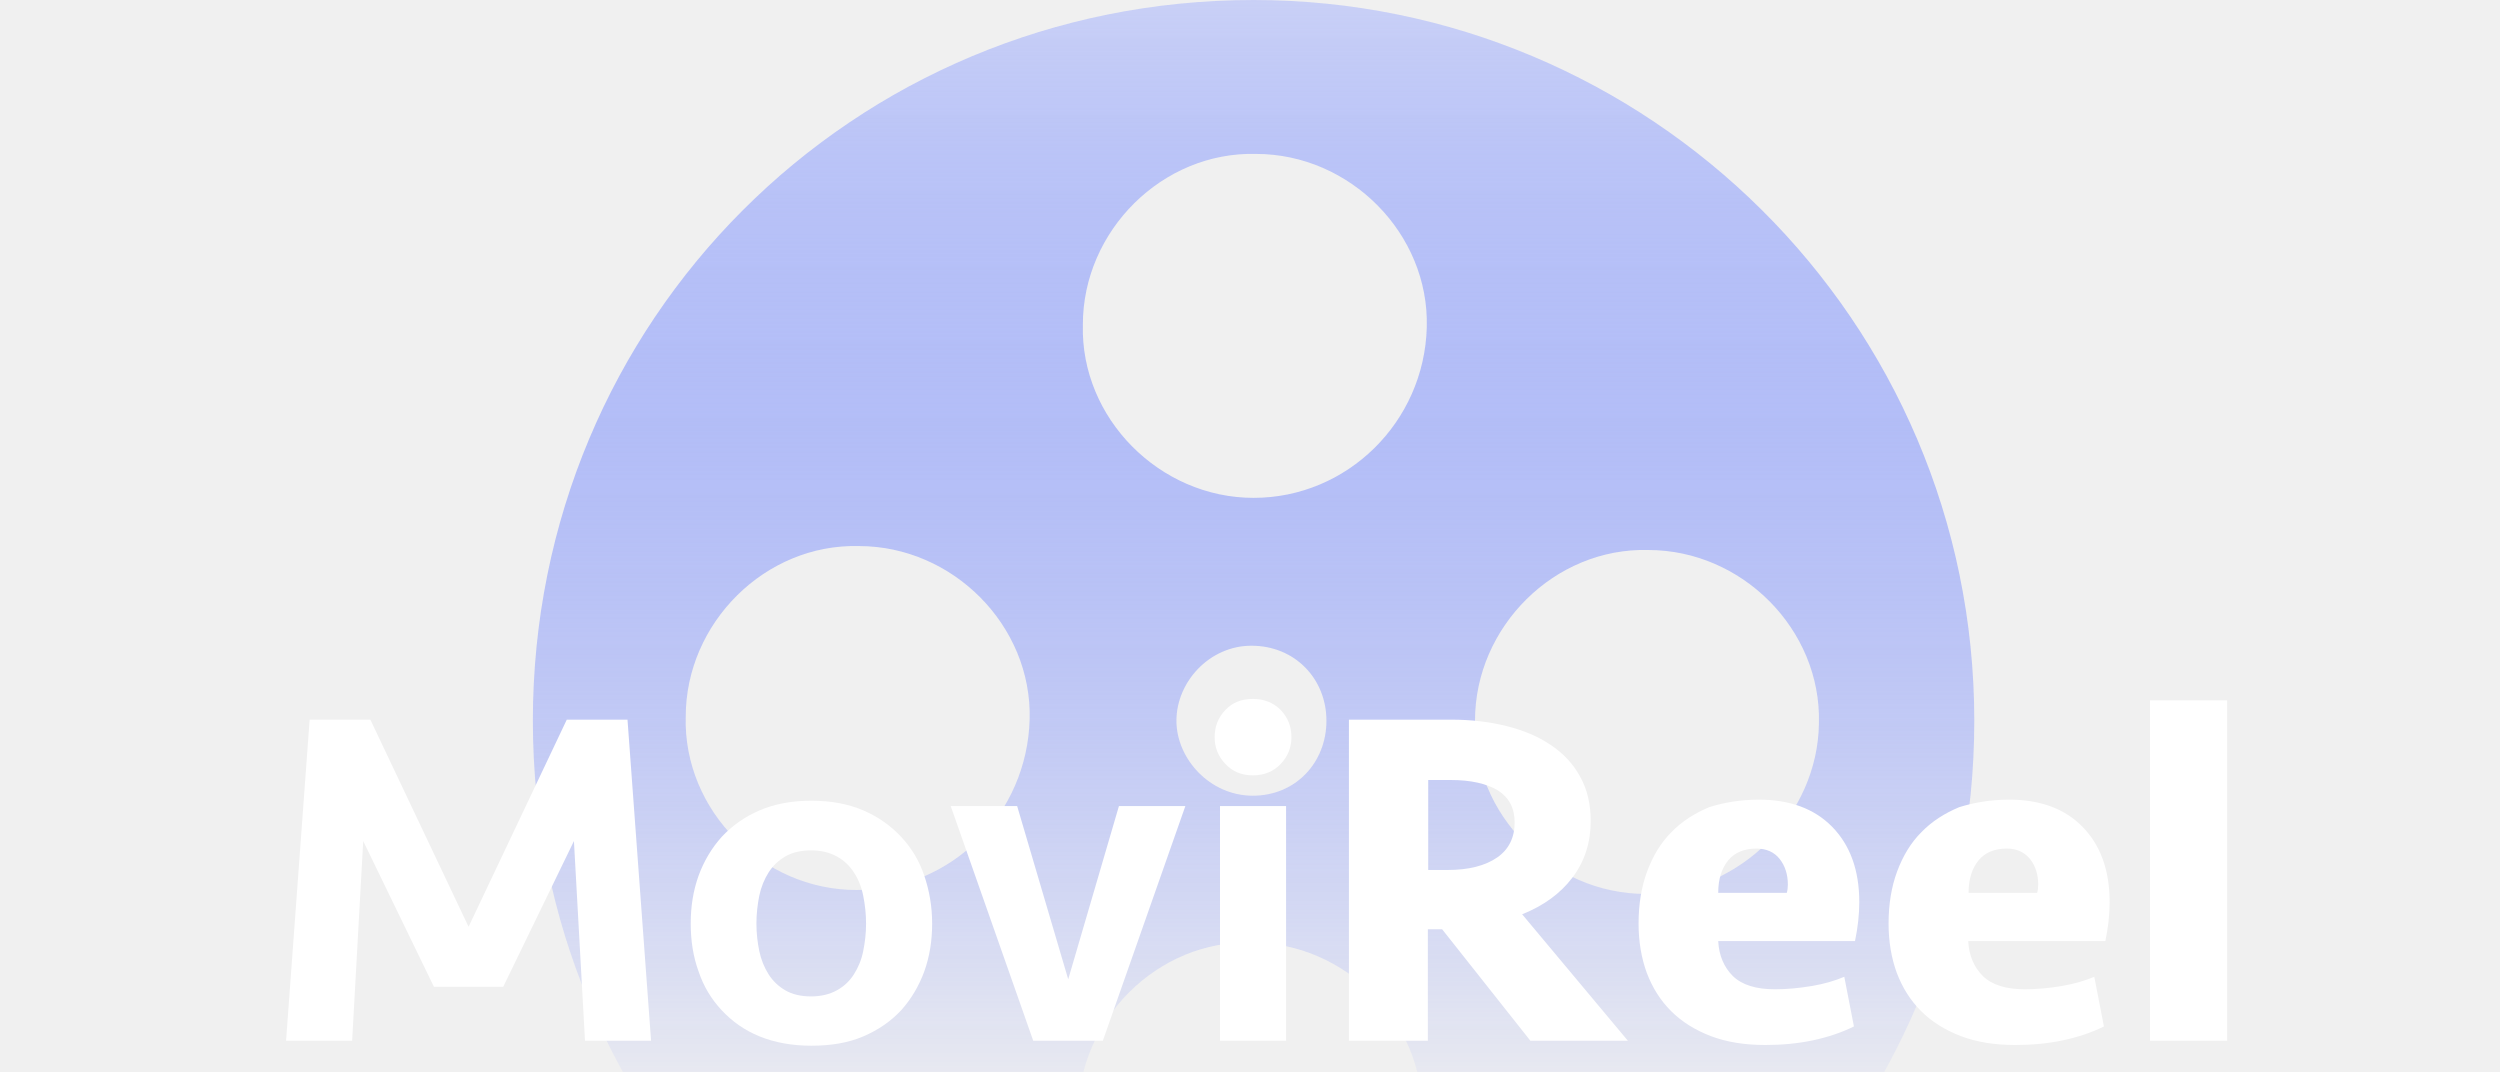
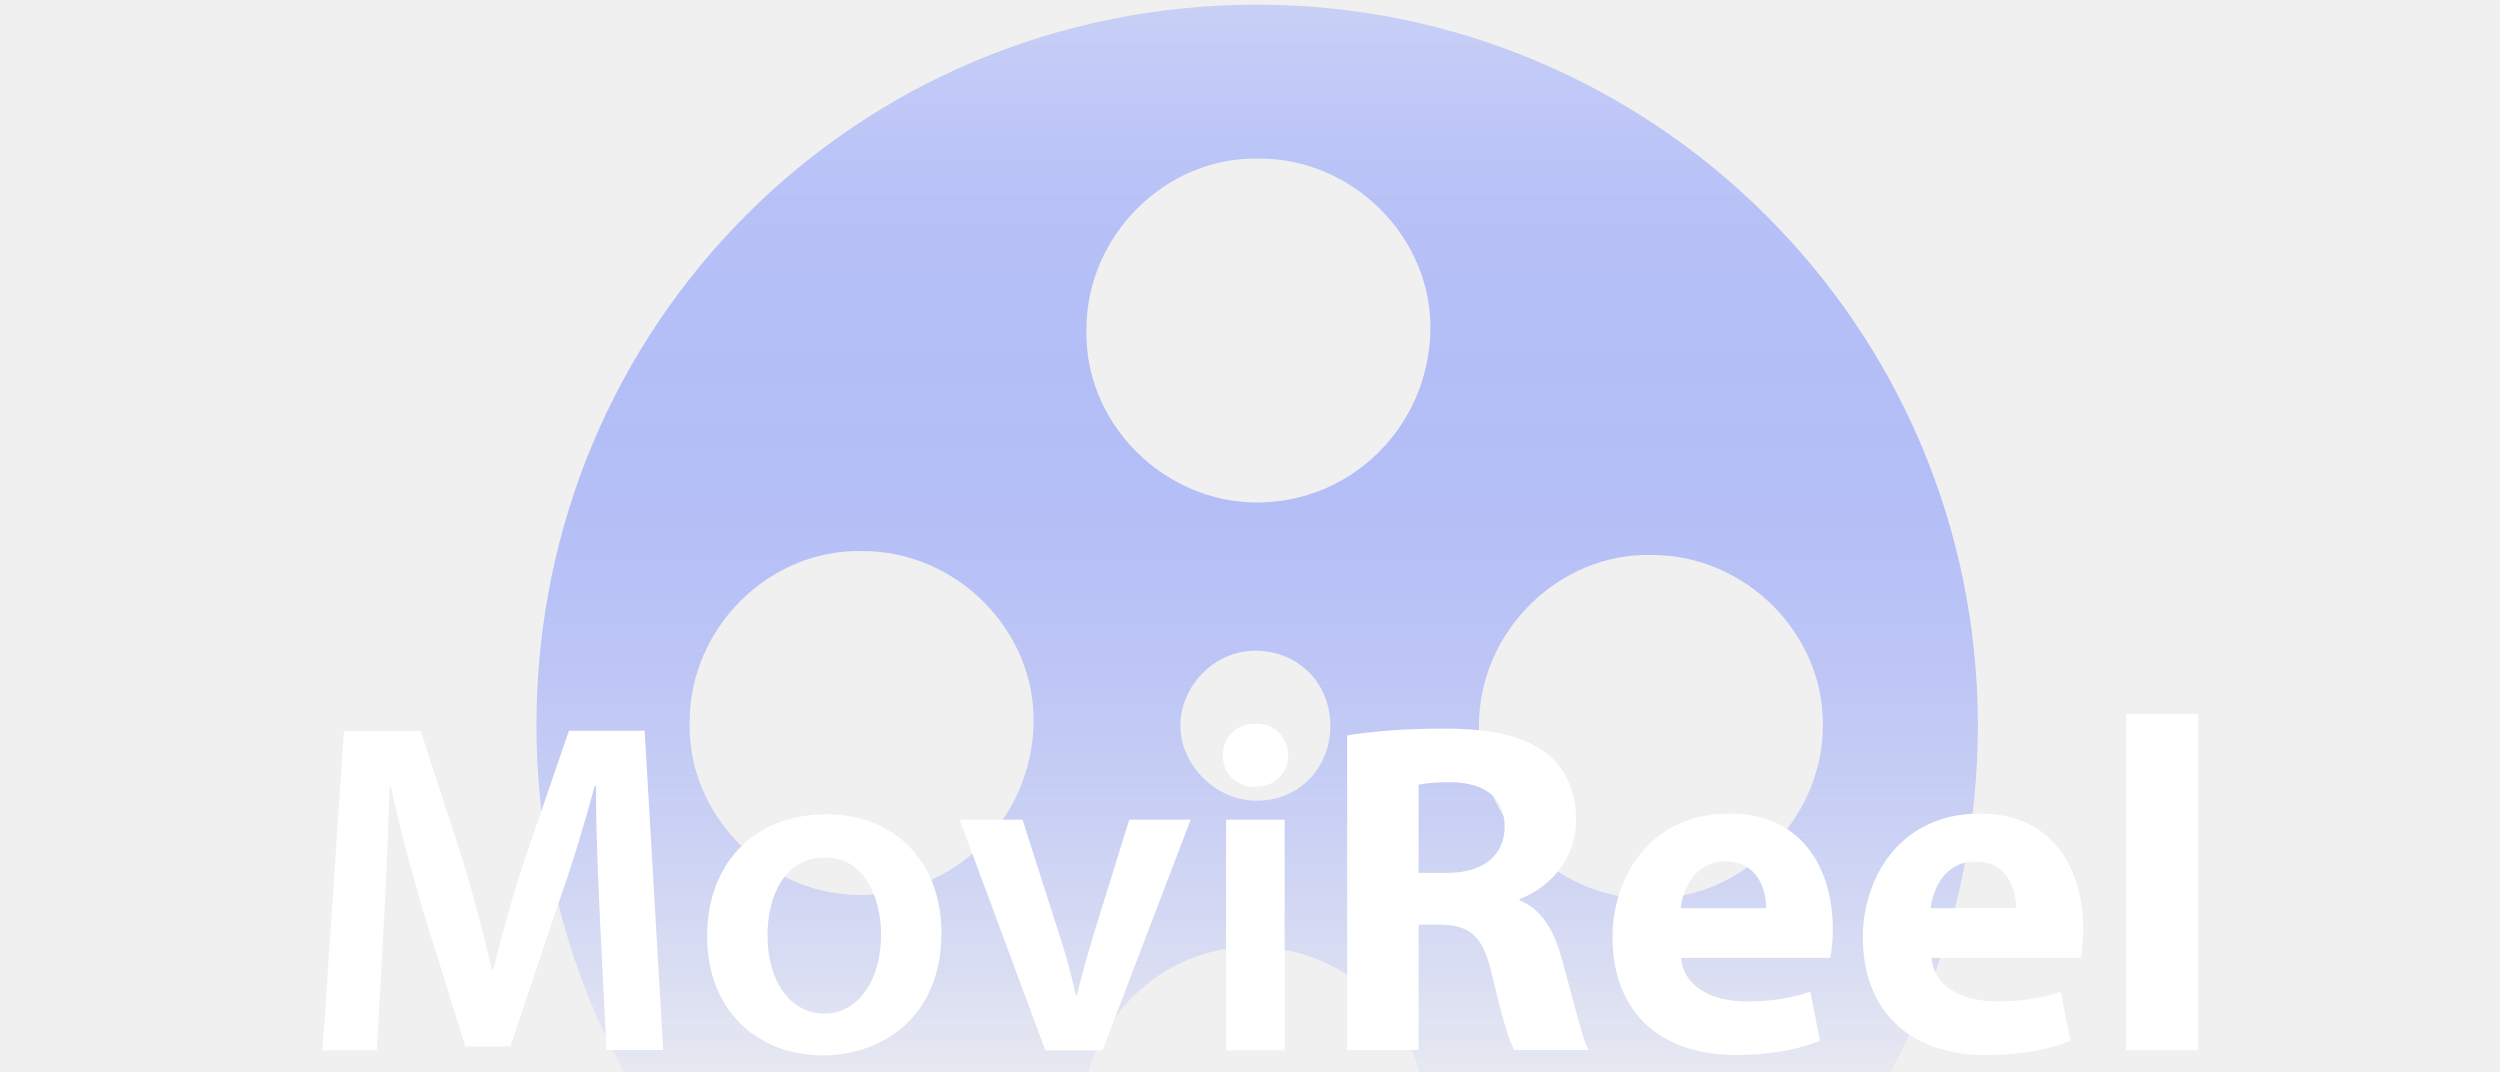
- <svg xmlns="http://www.w3.org/2000/svg" version="1.1" id="Layer_1" x="0px" y="0px" viewBox="949.9 431 700 300" enable-background="new 949.9 431 700 300" xml:space="preserve">
+ <svg xmlns="http://www.w3.org/2000/svg" version="1.1" id="Layer_1" x="0px" y="0px" viewBox="0 329.1 700 300" enable-background="new 0 329.1 700 300" xml:space="preserve">
+   <rect x="949.9" y="431" stroke="#000000" stroke-miterlimit="10" width="700" height="300" />
  <rect y="0" stroke="#000000" stroke-miterlimit="10" width="700" height="300" />
  <g>
-     <linearGradient id="SVGID_1_" gradientUnits="userSpaceOnUse" x1="140.3" y1="78.8" x2="140.3" y2="300" gradientTransform="matrix(1.8248 0 0 -1.8248 94.9818 547.4452)">
+     <linearGradient id="SVGID_1_" gradientUnits="userSpaceOnUse" x1="140.3" y1="78.8" x2="140.3" y2="300" gradientTransform="matrix(1.8248 0 0 -1.8248 94.9818 547.4453)">
      <stop offset="0.209" style="stop-color:#5A73FF;stop-opacity:0" />
      <stop offset="0.335" style="stop-color:#6078FF;stop-opacity:0.159" />
      <stop offset="0.5" style="stop-color:#7186FD;stop-opacity:0.368" />
      <stop offset="0.689" style="stop-color:#8C9DFB;stop-opacity:0.606" />
      <stop offset="0.892" style="stop-color:#B2BDF8;stop-opacity:0.864" />
      <stop offset="1" style="stop-color:#C9D0F6" />
    </linearGradient>
-     <path fill="url(#SVGID_1_)" d="M351,0C238.8,0,149.2,89.6,149.2,201.8S238.8,403.6,351,403.6s201.8-89.6,201.8-201.8S461.6,0,351,0   z M239.9,249.3c-26.3,0-48.5-22.3-47.8-48.5c0-26.3,22.3-48.5,48.5-47.8c26.3,0,48.5,22.3,47.8,48.5   C287.7,227.7,266.7,249.3,239.9,249.3z M349.7,360.2c-26.3,0-48.5-22.3-47.8-48.5c0-26.3,22.3-48.5,48.5-47.8   c26.3,0,48.5,22.3,47.8,48.5C398.8,337.6,376.2,360.2,349.7,360.2z M329.5,201.8c0-10.9,9.3-21,21-21c12.2,0,21,9.3,21,21   s-8.6,21-20.6,21S329.5,212.4,329.5,201.8z M351,139.4c-26.3,0-48.5-22.3-47.8-48.5c0-26.3,22.3-48.5,48.5-47.8   c26.3,0,48.5,22.3,47.8,48.5C398.8,118.2,377.3,139.4,351,139.4z M460.9,250.4c-26.3,0-48.5-22.3-47.8-48.5   c0-26.3,22.3-48.5,48.5-47.8c26.3,0,48.5,22.3,47.8,48.5C509,228.1,487.1,250.4,460.9,250.4z" />
+     <path fill="url(#SVGID_1_)" d="M351,0C238.8,0,149.2,89.6,149.2,201.8S238.8,403.6,351,403.6s201.8-89.6,201.8-201.8S461.6,0,351,0   z M239.9,249.3c-26.3,0-48.5-22.3-47.8-48.5c0-26.3,22.3-48.5,48.5-47.8c26.3,0,48.5,22.3,47.8,48.5   C287.7,227.7,266.7,249.3,239.9,249.3z M349.7,360.2c-26.3,0-48.5-22.3-47.8-48.5c0-26.3,22.3-48.5,48.5-47.8   c26.3,0,48.5,22.3,47.8,48.5C398.8,337.6,376.2,360.2,349.7,360.2z M329.5,201.8c0-10.9,9.3-21,21-21c12.2,0,21,9.3,21,21   c0,11.7-8.6,21-20.6,21S329.5,212.4,329.5,201.8z M351,139.4c-26.3,0-48.5-22.3-47.8-48.5c0-26.3,22.3-48.5,48.5-47.8   c26.3,0,48.5,22.3,47.8,48.5C398.8,118.2,377.3,139.4,351,139.4z M460.9,250.4c-26.3,0-48.5-22.3-47.8-48.5   c0-26.3,22.3-48.5,48.5-47.8c26.3,0,48.5,22.3,47.8,48.5C509,228.1,487.1,250.4,460.9,250.4z" />
  </g>
  <text transform="matrix(1 0 0 1 89.8631 294.9119)" fill="#FFFFFF" font-family="'MyriadPro-Regular'" font-size="133.861">Movi</text>
  <text transform="matrix(1 0 0 1 366.6887 294.9119)" fill="#FFFFFF" font-family="'MyriadPro-Semibold'" font-size="133.861">Reel</text>
-   <text transform="matrix(1 0 0 1 161.501 494.7031)" fill="#FFFFFF" font-family="'MyriadPro-Regular'" font-size="133.861">Movi</text>
-   <text transform="matrix(1 0 0 1 438.3267 494.7031)" fill="#FFFFFF" font-family="'MyriadPro-Semibold'" font-size="133.861">Reel</text>
-   <rect x="921" y="40.7" stroke="#000000" stroke-miterlimit="10" width="700" height="300" />
  <g>
-     <linearGradient id="SVGID_2_" gradientUnits="userSpaceOnUse" x1="645.028" y1="56.523" x2="645.028" y2="277.723" gradientTransform="matrix(1.8248 0 0 -1.8248 94.9818 547.4452)">
+     <linearGradient id="SVGID_2_" gradientUnits="userSpaceOnUse" x1="140.85" y1="-102.276" x2="140.85" y2="118.924" gradientTransform="matrix(1.8248 0 0 -1.8248 94.9818 547.4453)">
      <stop offset="0.209" style="stop-color:#5A73FF;stop-opacity:0" />
      <stop offset="0.335" style="stop-color:#6078FF;stop-opacity:0.159" />
      <stop offset="0.5" style="stop-color:#7186FD;stop-opacity:0.368" />
      <stop offset="0.689" style="stop-color:#8C9DFB;stop-opacity:0.606" />
      <stop offset="0.892" style="stop-color:#B2BDF8;stop-opacity:0.864" />
      <stop offset="1" style="stop-color:#C9D0F6" />
    </linearGradient>
-     <path fill="url(#SVGID_2_)" d="M1272,40.7c-112.2,0-201.8,89.6-201.8,201.8s89.6,201.8,201.8,201.8c112.2,0,201.8-89.6,201.8-201.8   S1382.6,40.7,1272,40.7z M1160.9,289.9c-26.3,0-48.5-22.3-47.8-48.5c0-26.3,22.3-48.5,48.5-47.8c26.3,0,48.5,22.3,47.8,48.5   S1187.7,289.9,1160.9,289.9z M1270.8,400.9c-26.3,0-48.5-22.3-47.8-48.5c0-26.3,22.3-48.5,48.5-47.8c26.3,0,48.5,22.3,47.8,48.5   C1319.8,378.2,1297.2,400.9,1270.8,400.9z M1250.5,242.5c0-10.9,9.3-21,21-21c12.2,0,21,9.3,21,21s-8.6,21-20.6,21   C1259.8,263.5,1250.5,253.1,1250.5,242.5z M1272,180.1c-26.3,0-48.5-22.3-47.8-48.5c0-26.3,22.3-48.5,48.5-47.8   c26.3,0,48.5,22.3,47.8,48.5C1319.8,158.9,1298.3,180.1,1272,180.1z M1381.9,291c-26.3,0-48.5-22.3-47.8-48.5   c0-26.3,22.3-48.5,48.5-47.8c26.3,0,48.5,22.3,47.8,48.5C1430.1,268.8,1408.2,291,1381.9,291z" />
+     <path fill="url(#SVGID_2_)" d="M352,330.4c-112.2,0-201.8,89.6-201.8,201.8S239.8,734.1,352,734.1s201.8-89.6,201.8-201.8   S462.6,330.4,352,330.4z M240.9,579.7c-26.3,0-48.5-22.3-47.8-48.5c0-26.3,22.3-48.5,48.5-47.8c26.3,0,48.5,22.3,47.8,48.5   C288.7,558.2,267.7,579.7,240.9,579.7z M350.7,690.6c-26.3,0-48.5-22.3-47.8-48.5c0-26.3,22.3-48.5,48.5-47.8   c26.3,0,48.5,22.3,47.8,48.5C399.8,668,377.2,690.6,350.7,690.6z M330.5,532.3c0-10.9,9.3-21,21-21c12.2,0,21,9.3,21,21   s-8.6,21-20.6,21S330.5,542.8,330.5,532.3z M352,469.8c-26.3,0-48.5-22.3-47.8-48.5c0-26.3,22.3-48.5,48.5-47.8   c26.3,0,48.5,22.3,47.8,48.5C399.8,448.7,378.3,469.8,352,469.8z M461.9,580.8c-26.3,0-48.5-22.3-47.8-48.5   c0-26.3,22.3-48.5,48.5-47.8c26.3,0,48.5,22.3,47.8,48.5C510,558.5,488.1,580.8,461.9,580.8z" />
  </g>
  <g>
-     <path fill="#FFFFFF" d="M1059.6,314.8h-21.3l-17.5-36l-2.7,50.4h-21.7l6.8-89.9h20l25.9,54.9l25.9-54.9h20l6.8,89.9h-21.7   l-2.7-50.4L1059.6,314.8z" />
-     <path fill="#FFFFFF" d="M1181.2,296c0,4.9-0.8,9.4-2.3,13.6c-1.5,4.2-3.8,7.8-6.8,10.9c-3,3.1-6.7,5.5-11.1,7.3   c-4.4,1.8-9.5,2.6-15.1,2.6s-10.7-0.9-15.1-2.6c-4.4-1.8-8.1-4.2-11.1-7.3c-3-3.1-5.2-6.8-6.8-10.9c-1.5-4.2-2.3-8.7-2.3-13.6   c0-4.9,0.8-9.4,2.3-13.6c1.5-4.2,3.8-7.8,6.8-10.9c3-3.1,6.7-5.5,11.1-7.3c4.4-1.8,9.5-2.6,15.1-2.6s10.7,0.9,15.1,2.6   c4.4,1.8,8.1,4.2,11.1,7.3c3,3.1,5.2,6.8,6.8,10.9C1180.4,286.6,1181.2,291.1,1181.2,296z M1159.6,296c0-2.3-0.2-4.6-0.7-6.8   c-0.5-2.2-1.2-4.2-2.2-5.9c-1-1.8-2.4-3.1-4.2-4.2c-1.8-1-3.9-1.6-6.5-1.6c-2.6,0-4.8,0.5-6.5,1.6c-1.8,1-3.2,2.4-4.2,4.2   c-1,1.8-1.8,3.7-2.2,5.9c-0.5,2.2-0.7,4.5-0.7,6.8c0,2.3,0.2,4.6,0.7,6.8c0.4,2.2,1.2,4.2,2.2,5.9c1,1.8,2.4,3.2,4.2,4.2   c1.8,1,3.9,1.6,6.5,1.6c2.6,0,4.8-0.5,6.5-1.6c1.8-1,3.1-2.4,4.2-4.2c1-1.8,1.8-3.7,2.2-5.9C1159.4,300.6,1159.6,298.3,1159.6,296z   " />
-     <path fill="#FFFFFF" d="M1207.5,329.1l-23-66.2h21.7l12.7,46.4l12.7-46.4h21.7l-23,66.2H1207.5z" />
-     <path fill="#FFFFFF" d="M1260,243.6c0-3.4,1.1-6.3,3.4-8.6c2.2-2.3,5.2-3.5,8.8-3.5c3.6,0,6.5,1.2,8.8,3.5c2.2,2.3,3.4,5.2,3.4,8.6   c0,3.4-1.1,6.3-3.4,8.6c-2.3,2.3-5.2,3.5-8.8,3.5c-3.6,0-6.5-1.2-8.8-3.5C1261.2,249.9,1260,247,1260,243.6z M1261.4,329.1v-66.2   h21.6v66.2H1261.4z" />
-     <path fill="#FFFFFF" d="M1367.6,267.7c0,6-1.7,11.3-5.1,15.8c-3.4,4.5-8.1,7.9-14.1,10.3l29.6,35.4h-27.3l-24.7-31.2h-4v31.2h-22.1   v-89.9h28.6c5.6,0,10.8,0.6,15.5,1.8c4.8,1.2,8.9,2.9,12.4,5.3c3.5,2.3,6.3,5.3,8.2,8.8C1366.6,258.6,1367.6,262.8,1367.6,267.7z    M1346.3,268.1c0-4.1-1.6-7-4.7-9c-3.2-1.9-7.6-2.9-13.2-2.9h-6.3v25.2h5.4c5.9,0,10.6-1.2,13.9-3.5   C1344.6,275.6,1346.3,272.3,1346.3,268.1z" />
-     <path fill="#FFFFFF" d="M1414.7,261.6c8.6,0,15.5,2.5,20.5,7.6c5,5.1,7.6,12.1,7.6,21.1c0,3.4-0.4,7.1-1.2,10.9h-38.3   c0.2,4,1.6,7.3,4.1,9.8c2.6,2.5,6.5,3.7,11.8,3.7c3.2,0,6.6-0.3,10.2-0.9c3.6-0.6,6.6-1.5,9.2-2.6l2.7,13.9   c-3.4,1.7-7.3,3-11.5,3.9c-4.3,0.9-8.7,1.3-13.3,1.3c-5.8,0-10.8-0.8-15.3-2.5c-4.4-1.7-8.1-4-11.1-7c-3-3-5.2-6.5-6.8-10.7   c-1.5-4.1-2.3-8.7-2.3-13.8c0-5.4,0.8-10.3,2.4-14.6c1.6-4.3,3.8-8,6.8-11c2.9-3,6.5-5.3,10.6-7   C1405,262.4,1409.6,261.6,1414.7,261.6z M1414.1,275.4c-3.4,0-6.1,1.1-7.9,3.3c-1.8,2.2-2.8,5.2-2.8,9.1h19.2   c0.2-0.7,0.3-1.5,0.3-2.3c0-2.9-0.8-5.3-2.3-7.2C1419,276.3,1416.9,275.4,1414.1,275.4z" />
-     <path fill="#FFFFFF" d="M1484.8,261.6c8.6,0,15.5,2.5,20.5,7.6c5,5.1,7.6,12.1,7.6,21.1c0,3.4-0.4,7.1-1.2,10.9h-38.3   c0.2,4,1.6,7.3,4.1,9.8c2.6,2.5,6.5,3.7,11.8,3.7c3.2,0,6.6-0.3,10.2-0.9c3.6-0.6,6.6-1.5,9.2-2.6l2.7,13.9   c-3.4,1.7-7.3,3-11.5,3.9c-4.3,0.9-8.7,1.3-13.3,1.3c-5.8,0-10.8-0.8-15.3-2.5c-4.4-1.7-8.1-4-11.1-7c-3-3-5.2-6.5-6.8-10.7   c-1.5-4.1-2.3-8.7-2.3-13.8c0-5.4,0.8-10.3,2.4-14.6c1.6-4.3,3.8-8,6.8-11c2.9-3,6.5-5.3,10.6-7   C1475,262.4,1479.7,261.6,1484.8,261.6z M1484.1,275.4c-3.4,0-6.1,1.1-7.9,3.3c-1.8,2.2-2.8,5.2-2.8,9.1h19.2   c0.2-0.7,0.3-1.5,0.3-2.3c0-2.9-0.8-5.3-2.3-7.2C1489.1,276.3,1486.9,275.4,1484.1,275.4z" />
-     <path fill="#FFFFFF" d="M1524.2,330.3v-96.5h21.6v96.7" />
-   </g>
-   <g>
-     <linearGradient id="SVGID_3_" gradientUnits="userSpaceOnUse" x1="660.823" y1="-157.362" x2="660.823" y2="63.838" gradientTransform="matrix(1.8248 0 0 -1.8248 94.9818 547.4452)">
+     <linearGradient id="SVGID_3_" gradientUnits="userSpaceOnUse" x1="660.823" y1="-157.362" x2="660.823" y2="63.838" gradientTransform="matrix(1.8248 0 0 -1.8248 94.9818 547.4453)">
      <stop offset="0.209" style="stop-color:#5A73FF;stop-opacity:0" />
      <stop offset="0.335" style="stop-color:#6078FF;stop-opacity:0.159" />
      <stop offset="0.5" style="stop-color:#7186FD;stop-opacity:0.368" />
      <stop offset="0.689" style="stop-color:#8C9DFB;stop-opacity:0.606" />
      <stop offset="0.892" style="stop-color:#B2BDF8;stop-opacity:0.864" />
      <stop offset="1" style="stop-color:#C9D0F6" />
    </linearGradient>
    <path fill="url(#SVGID_3_)" d="M1300.9,431c-112.2,0-201.8,89.6-201.8,201.8s89.6,201.8,201.8,201.8   c112.2,0,201.8-89.6,201.8-201.8S1411.4,431,1300.9,431z M1189.7,680.2c-26.3,0-48.5-22.3-47.8-48.5c0-26.3,22.3-48.5,48.5-47.8   c26.3,0,48.5,22.3,47.8,48.5C1237.5,658.7,1216.6,680.2,1189.7,680.2z M1299.6,791.2c-26.3,0-48.5-22.3-47.8-48.5   c0-26.3,22.3-48.5,48.5-47.8c26.3,0,48.5,22.3,47.8,48.5C1348.7,768.5,1326,791.2,1299.6,791.2z M1279.3,632.8c0-10.9,9.3-21,21-21   c12.2,0,21,9.3,21,21s-8.6,21-20.6,21C1288.6,653.8,1279.3,643.4,1279.3,632.8z M1300.9,570.4c-26.3,0-48.5-22.3-47.8-48.5   c0-26.3,22.3-48.5,48.5-47.8c26.3,0,48.5,22.3,47.8,48.5C1348.7,549.2,1327.1,570.4,1300.9,570.4z M1410.7,681.3   c-26.3,0-48.5-22.3-47.8-48.5c0-26.3,22.3-48.5,48.5-47.8c26.3,0,48.5,22.3,47.8,48.5C1458.9,659.1,1437,681.3,1410.7,681.3z" />
  </g>
  <g>
    <path fill="#FFFFFF" d="M1108.6,632.5h17l6.6,89.9h-18.5l-3.1-55.9l-19.8,40.8h-19.4l-19.8-40.8l-3.1,55.9h-18.5l6.6-89.9h17   l27.5,58L1108.6,632.5z" />
    <path fill="#FFFFFF" d="M1210.9,689.6c0,4.8-0.7,9.2-2.2,13.4c-1.5,4.1-3.7,7.8-6.5,10.9c-2.9,3.1-6.4,5.5-10.6,7.3   c-4.2,1.8-9,2.6-14.5,2.6c-5.5,0-10.3-0.9-14.5-2.6s-7.7-4.2-10.6-7.3c-2.9-3.1-5.1-6.7-6.5-10.9c-1.5-4.1-2.2-8.6-2.2-13.4   c0-4.8,0.7-9.2,2.2-13.4c1.5-4.1,3.7-7.8,6.5-10.9c2.9-3.1,6.4-5.6,10.6-7.4c4.2-1.8,9-2.7,14.5-2.7c5.5,0,10.3,0.9,14.5,2.7   c4.2,1.8,7.7,4.3,10.6,7.4c2.9,3.1,5.1,6.7,6.5,10.9C1210.1,680.3,1210.9,684.8,1210.9,689.6z M1192.4,689.6c0-2.7-0.3-5.3-0.8-7.8   c-0.5-2.5-1.4-4.7-2.6-6.5c-1.2-1.9-2.8-3.4-4.8-4.5c-2-1.1-4.4-1.7-7.2-1.7c-2.9,0-5.3,0.6-7.2,1.7c-1.9,1.1-3.5,2.6-4.7,4.5   c-1.2,1.9-2.1,4.1-2.6,6.5c-0.5,2.5-0.8,5.1-0.8,7.8c0,2.7,0.3,5.3,0.8,7.7c0.5,2.4,1.4,4.6,2.6,6.5s2.8,3.4,4.7,4.5   c1.9,1.1,4.3,1.7,7.2,1.7c2.8,0,5.2-0.6,7.2-1.7c2-1.1,3.6-2.6,4.8-4.5s2.1-4,2.6-6.5C1192.1,694.8,1192.4,692.3,1192.4,689.6z" />
    <path fill="#FFFFFF" d="M1239.2,722.4l-23.1-65.7h18.6l14.3,48.5l14.2-48.5h18.6l-23.1,65.7H1239.2z" />
    <path fill="#FFFFFF" d="M1290,637.4c0-3,1-5.5,3-7.6c2-2.1,4.5-3.1,7.7-3.1c3.1,0,5.7,1,7.8,3.1c2,2.1,3,4.6,3,7.6   c0,2.9-1,5.4-3,7.5c-2,2.1-4.6,3.2-7.8,3.2c-3.2,0-5.7-1.1-7.7-3.2C1291,642.8,1290,640.3,1290,637.4z M1291.5,722.4v-65.7h18.5   v65.7H1291.5z" />
    <path fill="#FFFFFF" d="M1395.3,660.9c0,6-1.7,11.3-5.1,15.8c-3.4,4.5-8.1,7.9-14.1,10.3l29.6,35.4h-27.3l-24.7-31.2h-4v31.2h-22.1   v-89.9h28.6c5.6,0,10.8,0.6,15.5,1.8c4.8,1.2,8.9,2.9,12.4,5.3c3.5,2.3,6.3,5.3,8.2,8.8C1394.3,651.9,1395.3,656.1,1395.3,660.9z    M1374,661.3c0-4.1-1.6-7-4.7-9c-3.2-1.9-7.6-2.9-13.2-2.9h-6.3v25.2h5.4c5.9,0,10.6-1.2,13.9-3.5   C1372.3,668.9,1374,665.6,1374,661.3z" />
    <path fill="#FFFFFF" d="M1442.4,654.9c8.6,0,15.5,2.5,20.5,7.6c5,5.1,7.6,12.1,7.6,21.1c0,3.4-0.4,7.1-1.2,10.9h-38.3   c0.2,4,1.6,7.3,4.1,9.8c2.6,2.5,6.5,3.7,11.8,3.7c3.2,0,6.6-0.3,10.2-0.9c3.6-0.6,6.6-1.5,9.2-2.6l2.7,13.9   c-3.4,1.7-7.3,3-11.5,3.9c-4.3,0.9-8.7,1.3-13.3,1.3c-5.8,0-10.8-0.8-15.3-2.5c-4.4-1.7-8.1-4-11.1-7c-3-3-5.2-6.5-6.8-10.7   c-1.5-4.1-2.3-8.7-2.3-13.8c0-5.4,0.8-10.3,2.4-14.6c1.6-4.3,3.8-8,6.8-11c2.9-3,6.5-5.3,10.6-7   C1432.6,655.7,1437.3,654.9,1442.4,654.9z M1441.7,668.6c-3.4,0-6.1,1.1-7.9,3.3c-1.8,2.2-2.8,5.2-2.8,9.1h19.2   c0.2-0.7,0.3-1.5,0.3-2.3c0-2.9-0.8-5.3-2.3-7.2C1446.7,669.6,1444.5,668.6,1441.7,668.6z" />
    <path fill="#FFFFFF" d="M1512.5,654.9c8.6,0,15.5,2.5,20.5,7.6c5,5.1,7.6,12.1,7.6,21.1c0,3.4-0.4,7.1-1.2,10.9H1501   c0.2,4,1.6,7.3,4.1,9.8c2.6,2.5,6.5,3.7,11.8,3.7c3.2,0,6.6-0.3,10.2-0.9c3.6-0.6,6.6-1.5,9.2-2.6l2.7,13.9   c-3.4,1.7-7.3,3-11.5,3.9c-4.3,0.9-8.7,1.3-13.3,1.3c-5.8,0-10.8-0.8-15.3-2.5c-4.4-1.7-8.1-4-11.1-7c-3-3-5.2-6.5-6.8-10.7   c-1.5-4.1-2.3-8.7-2.3-13.8c0-5.4,0.8-10.3,2.4-14.6c1.6-4.3,3.8-8,6.8-11c2.9-3,6.5-5.3,10.6-7   C1502.7,655.7,1507.3,654.9,1512.5,654.9z M1511.8,668.6c-3.4,0-6.1,1.1-7.9,3.3c-1.8,2.2-2.8,5.2-2.8,9.1h19.2   c0.2-0.7,0.3-1.5,0.3-2.3c0-2.9-0.8-5.3-2.3-7.2C1516.7,669.6,1514.6,668.6,1511.8,668.6z" />
    <path fill="#FFFFFF" d="M1551.9,722.4v-95.3h21.6v95.3" />
  </g>
+   <g>
+     <path fill="#FFFFFF" d="M168,586.7c-0.5-11.5-1.2-25.5-1.1-37.5h-0.4c-2.9,10.9-6.6,22.9-10.6,34.2l-13,38.7h-12.6l-11.9-38.2   c-3.4-11.4-6.6-23.6-9-34.7h-0.3c-0.4,11.7-0.9,25.9-1.6,38.1l-2,35.9H90.3l6-89.4h21.5l11.7,35.9c3.2,10.5,6,21.1,8.2,31h0.4   c2.4-9.7,5.4-20.7,8.9-31.2l12.3-35.8h21.2l5.2,89.4h-15.9L168,586.7z" />
+     <path fill="#FFFFFF" d="M263.6,590.3c0,23.7-16.7,34.3-33.2,34.3c-18.3,0-32.4-12.6-32.4-33.3c0-21.2,13.9-34.2,33.4-34.2   C250.8,557.1,263.6,570.7,263.6,590.3z M214.9,591c0,12.5,6.1,21.9,16,21.9c9.3,0,15.8-9.2,15.8-22.1c0-10.1-4.5-21.6-15.6-21.6   C219.6,569.1,214.9,580.2,214.9,591z" />
+     <path fill="#FFFFFF" d="M286.3,558.6l10.5,32.8c1.9,5.7,3.2,10.9,4.4,16.2h0.4c1.2-5.3,2.7-10.3,4.4-16.2l10.2-32.8h17.2   l-24.7,64.6h-16l-24-64.6H286.3z" />
+     <path fill="#FFFFFF" d="M360.7,540.6c0,4.9-3.6,8.8-9.3,8.8c-5.4,0-9-3.8-9-8.8c0-5,3.7-8.9,9.2-8.9   C357.1,531.7,360.5,535.5,360.7,540.6z M343.3,623.2v-64.6h16.4v64.6H343.3z" />
+     <path fill="#FFFFFF" d="M377.3,535c6.5-1.1,16.2-1.9,26.9-1.9c13.3,0,22.5,2,28.9,7c5.3,4.2,8.2,10.5,8.2,18.7   c0,11.4-8.1,19.2-15.8,22v0.4c6.2,2.5,9.7,8.5,11.9,16.7c2.8,10.1,5.6,21.7,7.3,25.2h-20.7c-1.5-2.5-3.6-9.8-6.2-20.8   c-2.4-11.1-6.2-14.2-14.5-14.3h-6.1v35.1h-20V535z M397.3,573.5h8c10.1,0,16-5,16-12.9c0-8.2-5.6-12.3-14.9-12.5   c-4.9,0-7.7,0.4-9.2,0.7V573.5z" />
+     <path fill="#FFFFFF" d="M470.7,597.2c0.7,8.4,8.9,12.3,18.3,12.3c6.9,0,12.5-0.9,17.9-2.7l2.7,13.7c-6.6,2.7-14.7,4-23.5,4   c-22,0-34.6-12.7-34.6-33c0-16.4,10.2-34.6,32.8-34.6c21,0,28.9,16.3,28.9,32.4c0,3.4-0.4,6.5-0.7,8H470.7z M494.5,583.4   c0-4.9-2.1-13.1-11.4-13.1c-8.5,0-11.9,7.7-12.5,13.1H494.5z" />
+     <path fill="#FFFFFF" d="M540.8,597.2c0.7,8.4,8.9,12.3,18.3,12.3c6.9,0,12.5-0.9,17.9-2.7l2.7,13.7c-6.6,2.7-14.7,4-23.5,4   c-22,0-34.6-12.7-34.6-33c0-16.4,10.2-34.6,32.8-34.6c21,0,28.9,16.3,28.9,32.4c0,3.4-0.4,6.5-0.7,8H540.8z M564.5,583.4   c0-4.9-2.1-13.1-11.4-13.1c-8.5,0-11.9,7.7-12.5,13.1H564.5z" />
+     <path fill="#FFFFFF" d="M595.3,529h20.2v94.2h-20.2V529z" />
+   </g>
</svg>
